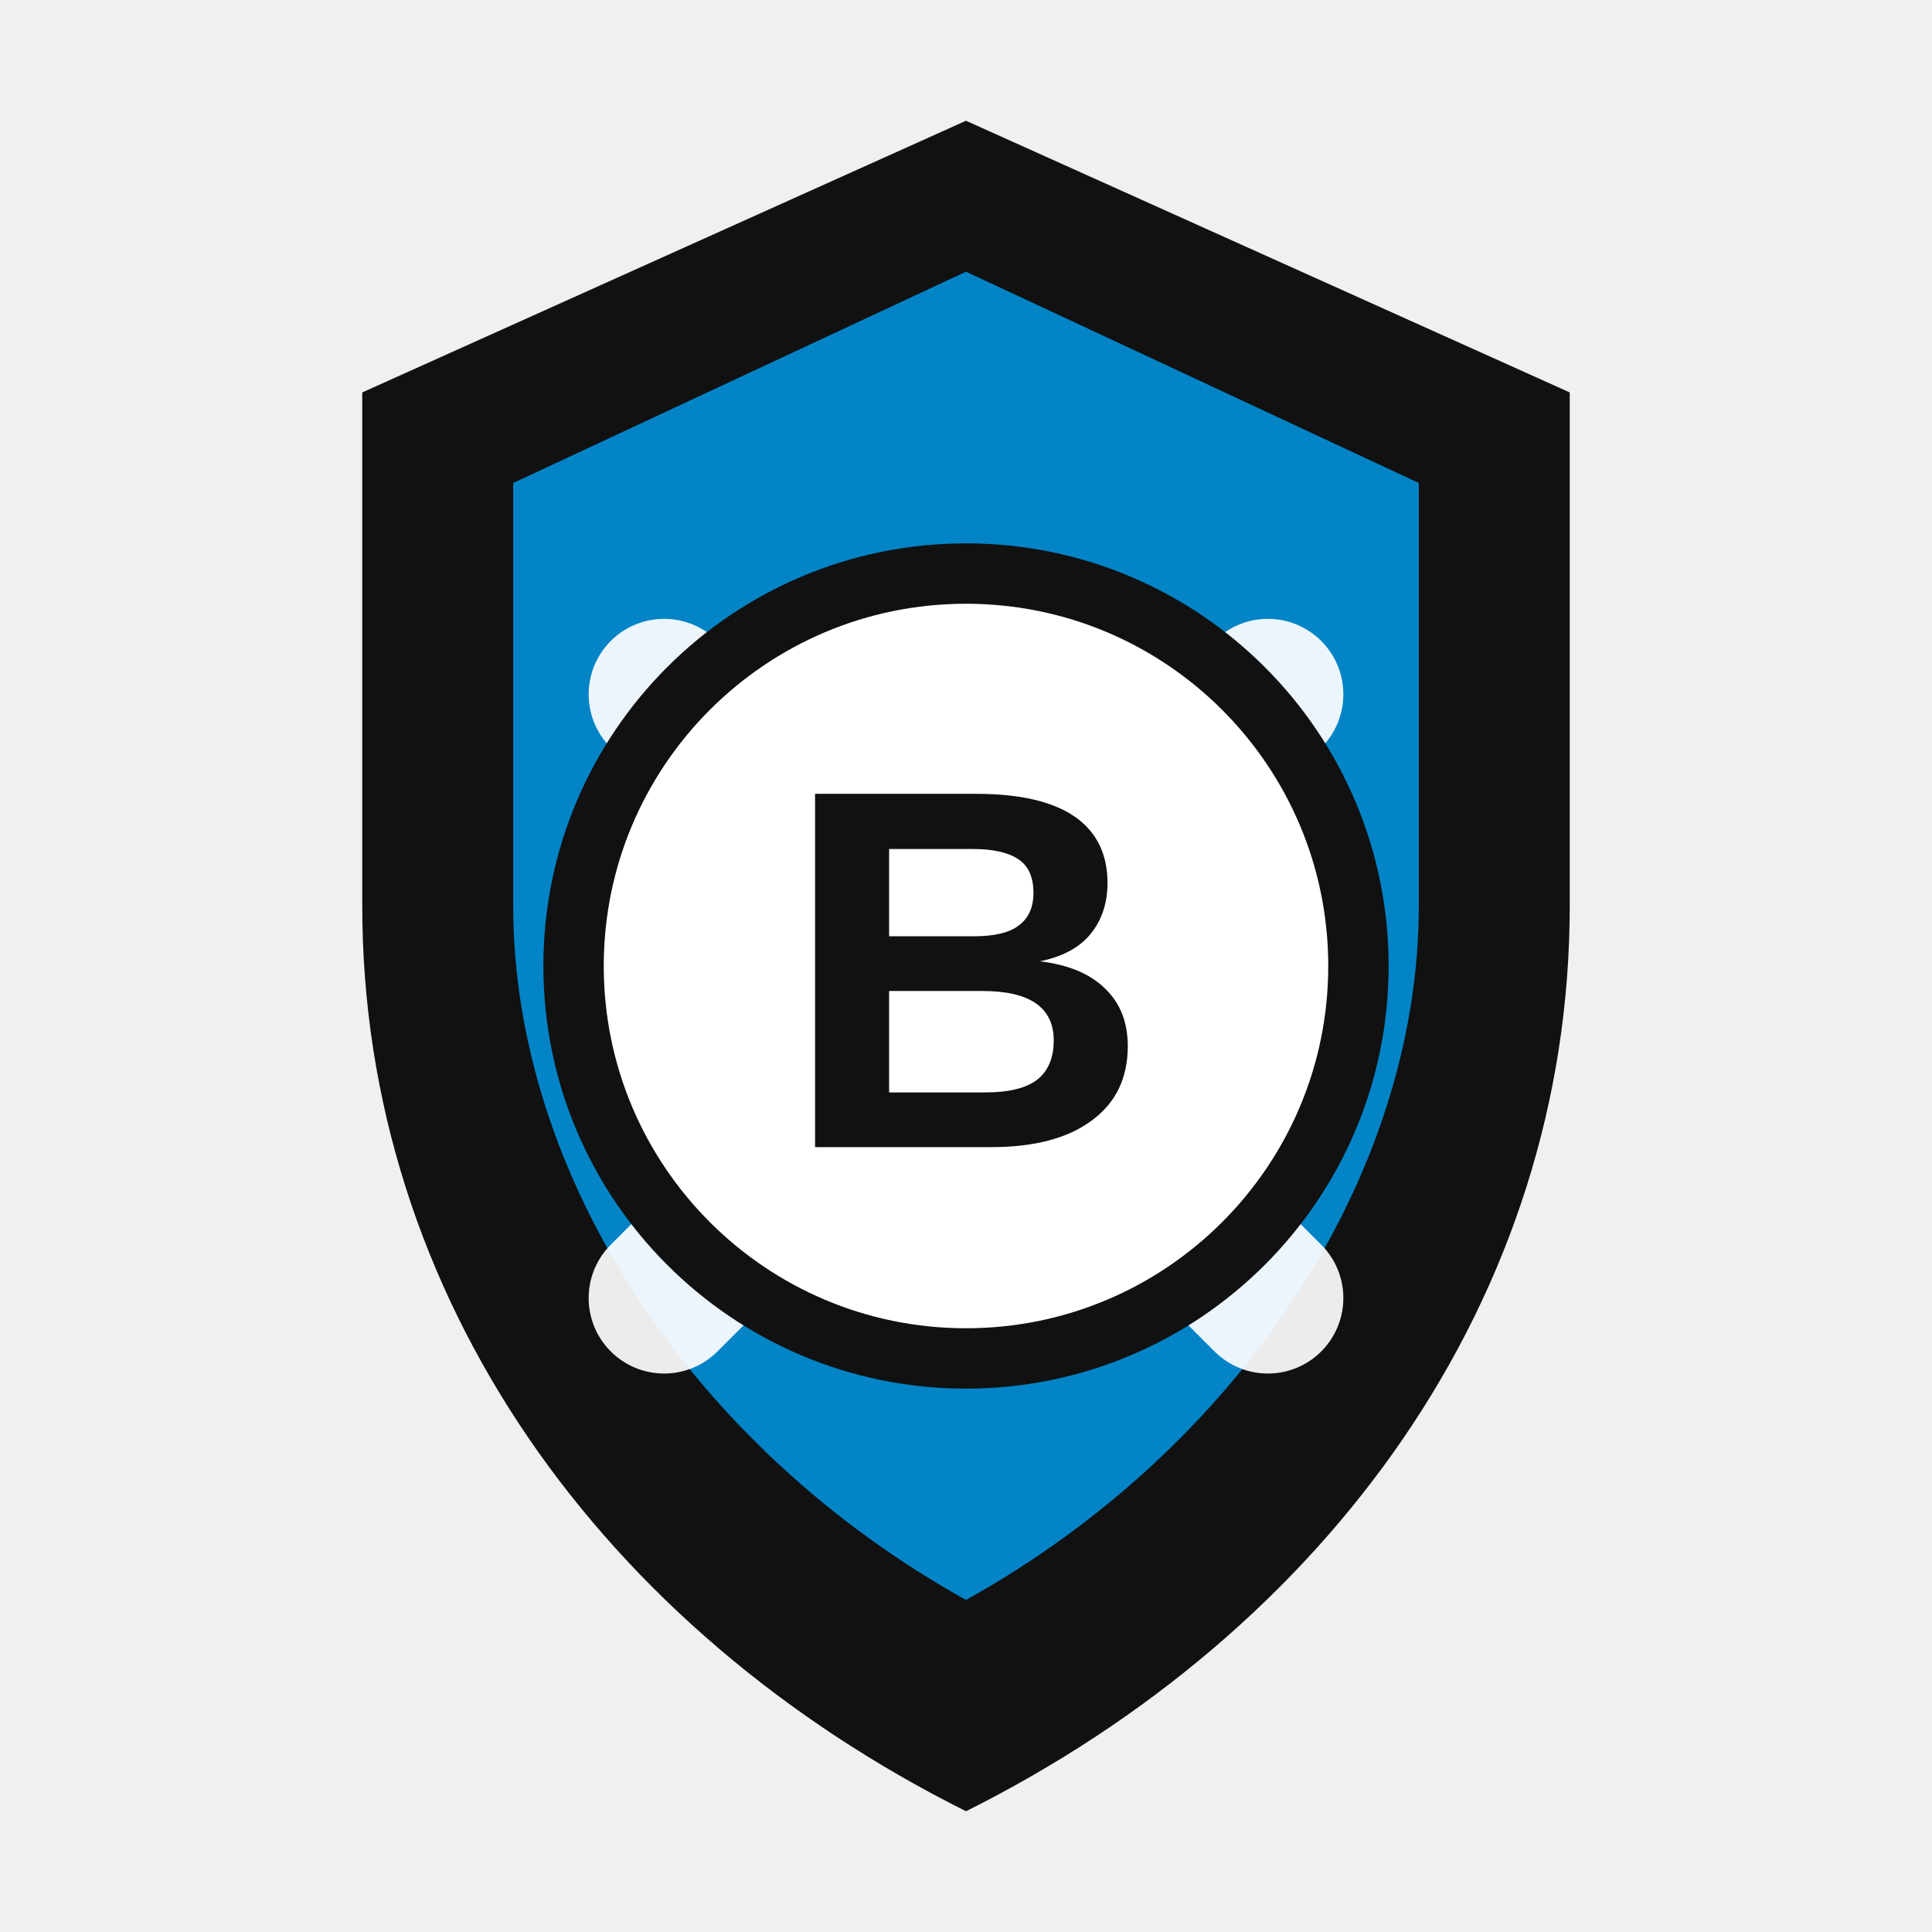
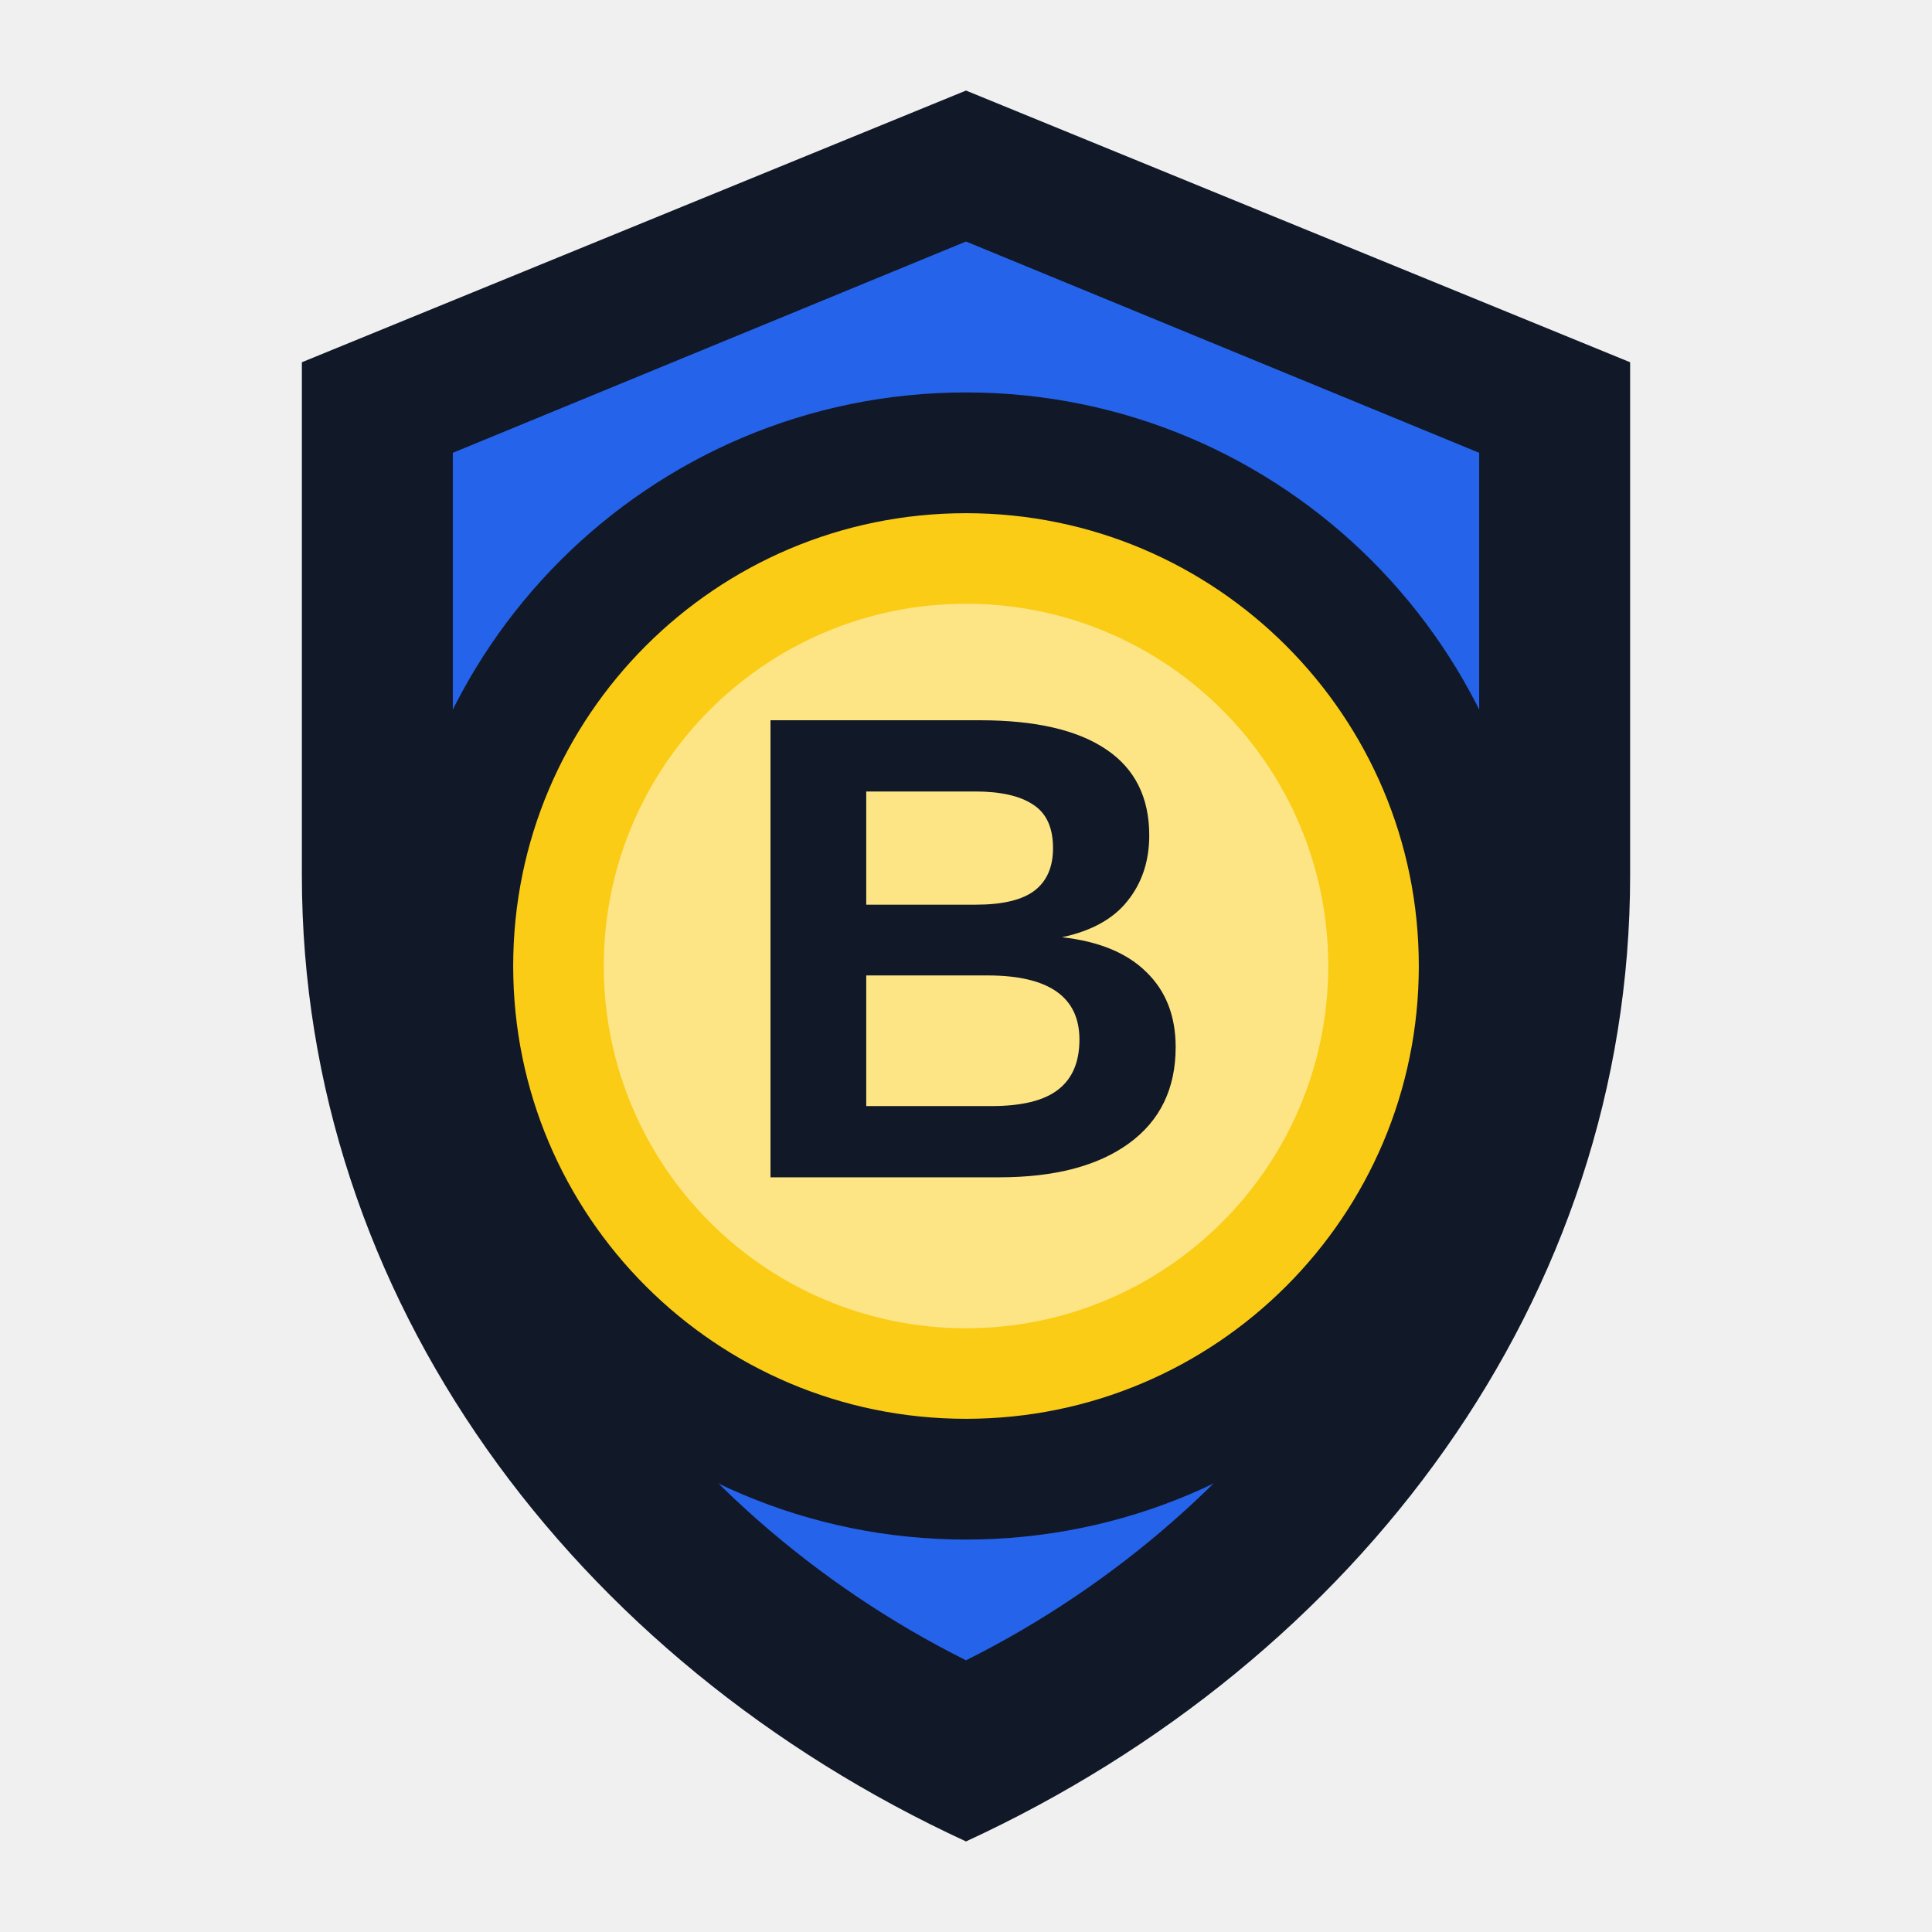
- <svg xmlns="http://www.w3.org/2000/svg" viewBox="0 0 64 64" role="img" aria-label="bird trap kill badge marker">
-   <path d="M32 4 L52 13 V30 C52 43 44 54 32 60 C20 54 12 43 12 30 V13 Z" fill="#111111" />
-   <path d="M32 9 L47 16 V30 C47 39 41 48 32 53 C23 48 17 39 17 30 V16 Z" fill="#0284c7" />
-   <path d="M22 43 L42 23 M42 43 L22 23" stroke="#ffffff" stroke-width="5" stroke-linecap="round" opacity="0.92" />
-   <circle cx="32" cy="32" r="13" fill="#ffffff" stroke="#111111" stroke-width="2" />
-   <text x="32" y="38" text-anchor="middle" font-family="Arial, sans-serif" font-size="17" font-weight="900" fill="#111111">B</text>
+ <svg xmlns="http://www.w3.org/2000/svg" viewBox="0 0 64 64" width="64" height="64" role="img" aria-label="Trap kill B">
+   <path d="M32 3 L54 12 V29 C54 43 45 55 32 61 C19 55 10 43 10 29 V12 Z" fill="#111827" />
+   <path d="M32 8 L49 15 V29 C49 40 42 50 32 55 C22 50 15 40 15 29 V15 Z" fill="#2563eb" />
+   <path d="M22 20 L42 40 M42 20 L22 40" stroke="#111827" stroke-width="6" stroke-linecap="round" opacity="0.55" />
+   <circle cx="32" cy="32" r="17" fill="#facc15" stroke="#111827" stroke-width="4" />
+   <circle cx="32" cy="32" r="12" fill="#fde68a" opacity="0.95" />
+   <text x="32" y="39" text-anchor="middle" font-family="Arial, Helvetica, sans-serif" font-size="22" font-weight="900" fill="#111827">B</text>
</svg>
